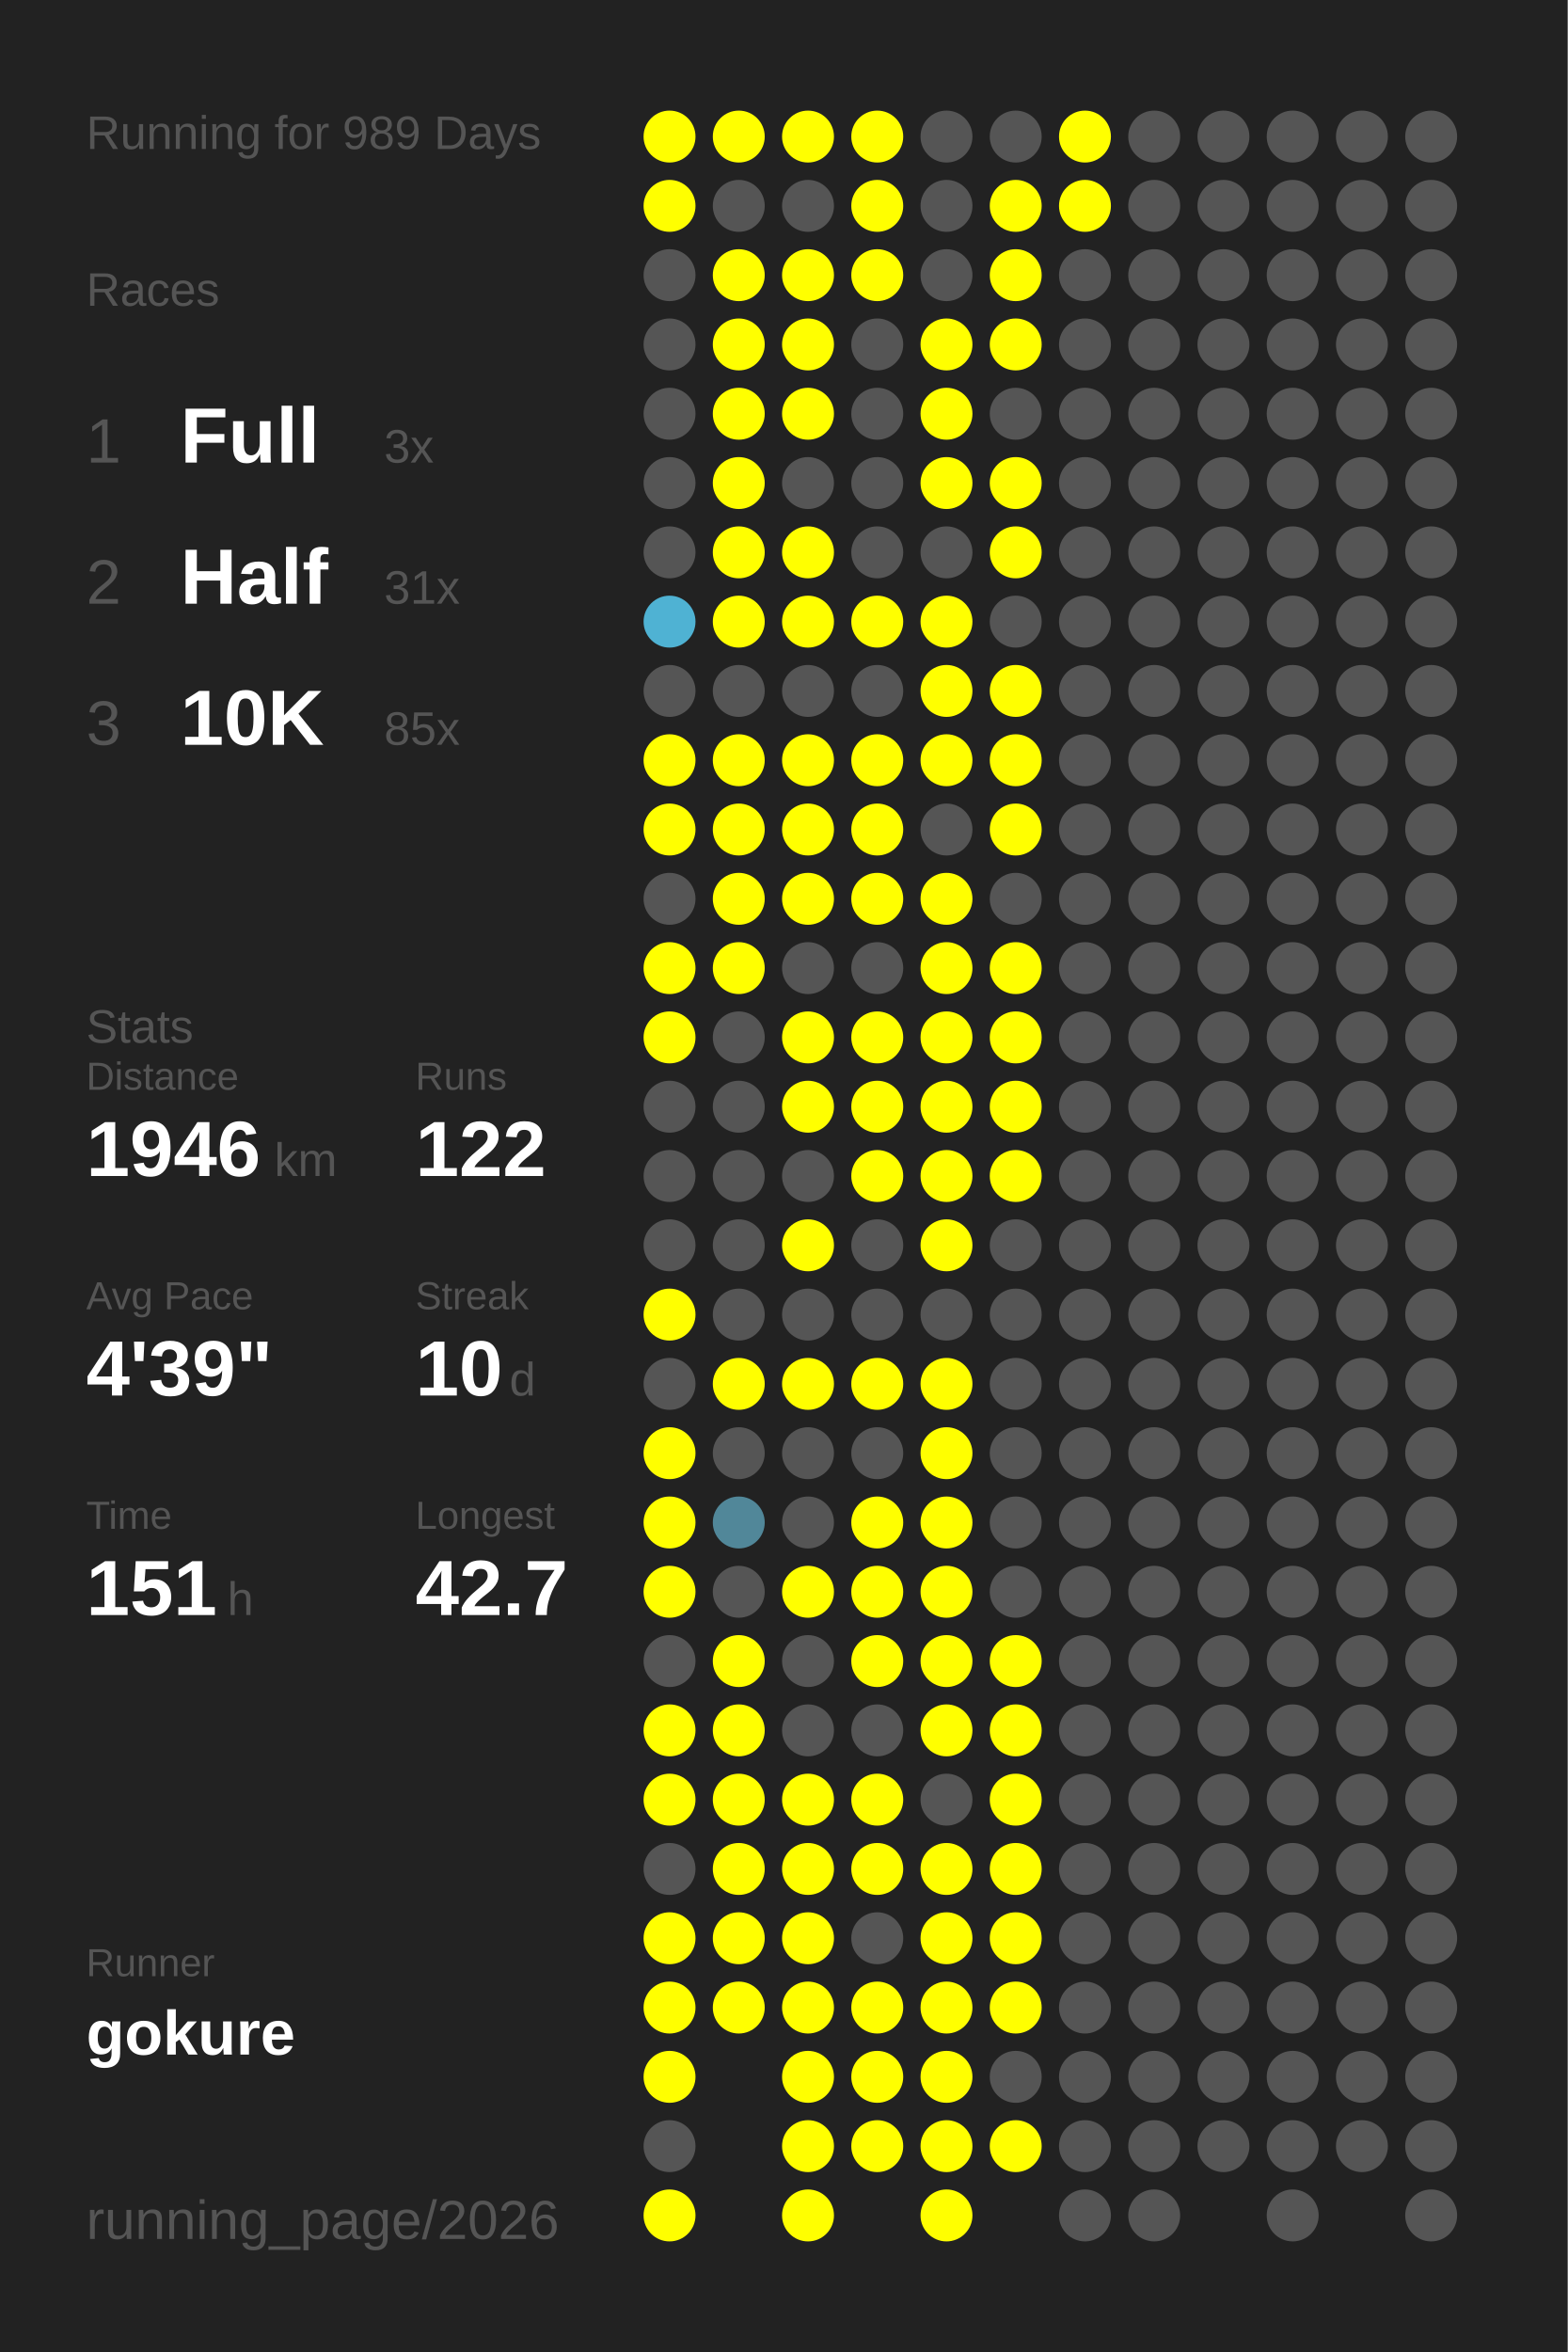
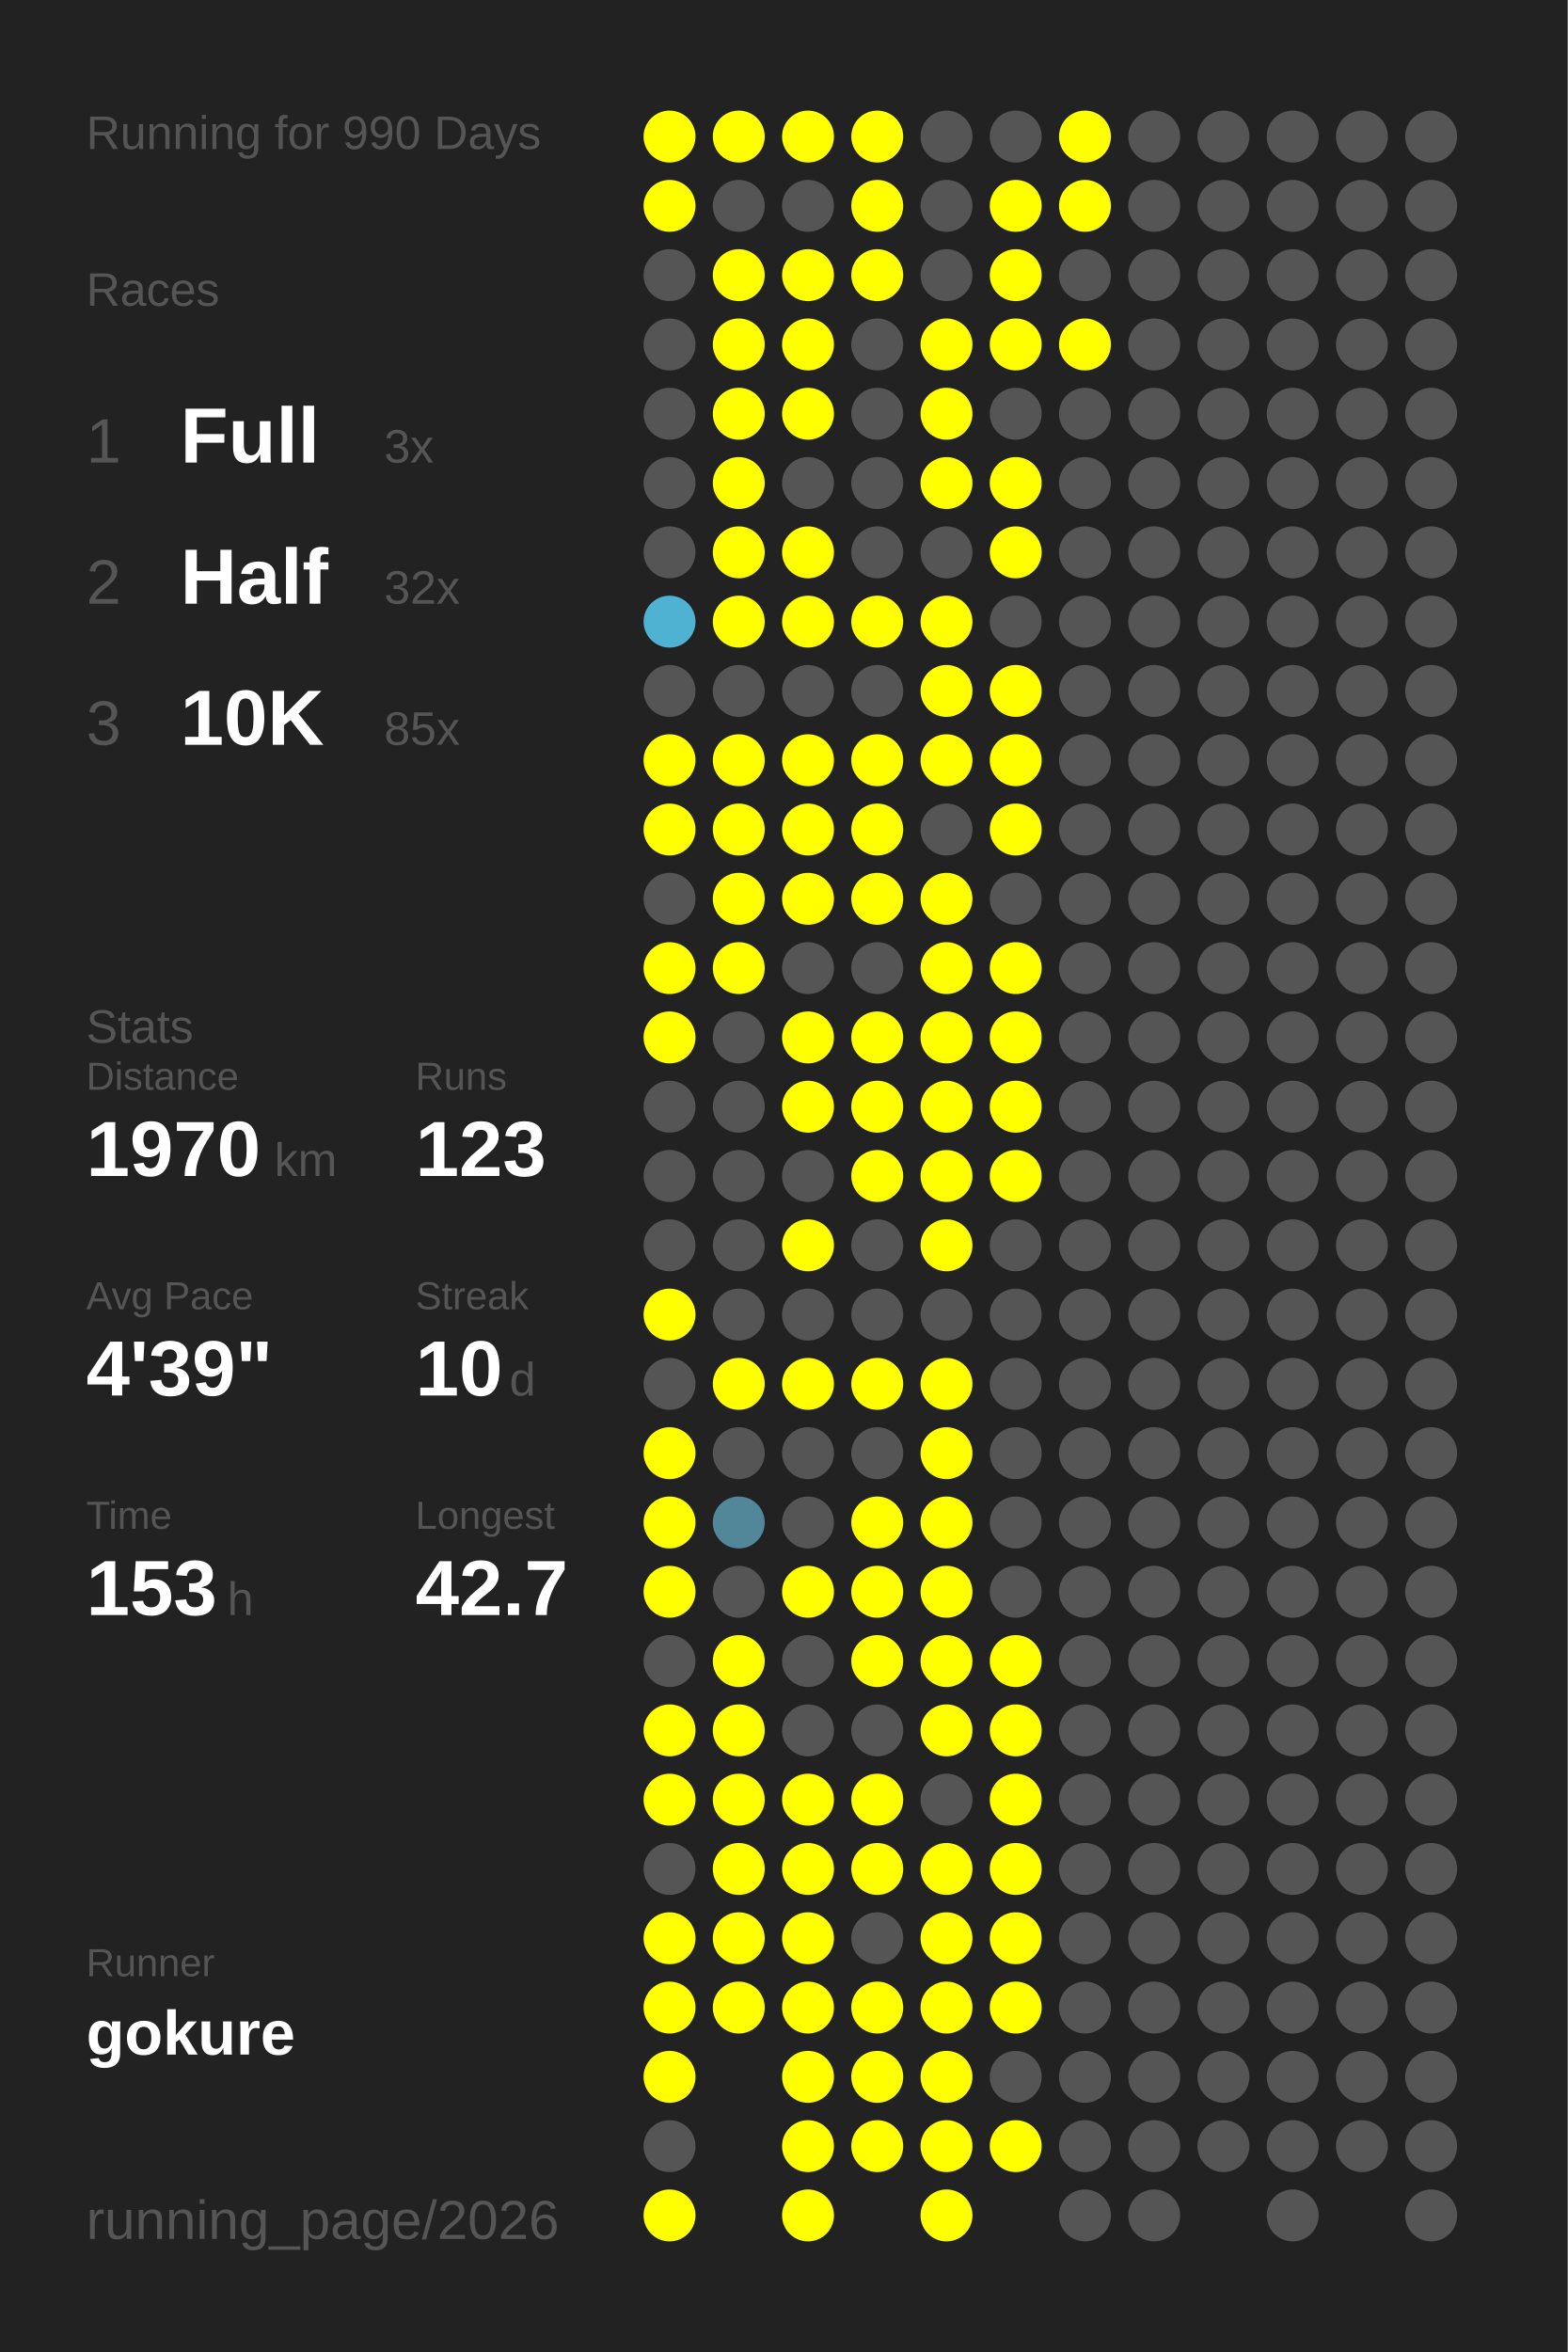
<svg xmlns="http://www.w3.org/2000/svg" baseProfile="full" height="300mm" version="1.1" viewBox="0,0,200,300" width="200mm">
  <defs />
  <rect fill="#222222" height="300" width="200" x="0" y="0" />
-   <text fill="#555555" style="font-size:6px; font-family:Arial;" x="11" y="19">Running for 989 Days</text>
+   <text fill="#555555" style="font-size:6px; font-family:Arial;" x="11" y="19">Running for 990 Days</text>
  <text fill="#555555" style="font-size:6px; font-family:Arial;" x="11" y="39">Races</text>
  <text fill="#555555" style="font-size:8px; font-family:Arial;" x="11" y="59">1</text>
  <text fill="#FFFFFF" style="font-size:10px; font-family:Arial; font-weight:bold;" x="23" y="59">Full</text>
  <text fill="#555555" style="font-size:6px; font-family:Arial;" x="49" y="59">3x</text>
  <text fill="#555555" style="font-size:8px; font-family:Arial;" x="11" y="77">2</text>
  <text fill="#FFFFFF" style="font-size:10px; font-family:Arial; font-weight:bold;" x="23" y="77">Half</text>
-   <text fill="#555555" style="font-size:6px; font-family:Arial;" x="49" y="77">31x</text>
+   <text fill="#555555" style="font-size:6px; font-family:Arial;" x="49" y="77">32x</text>
  <text fill="#555555" style="font-size:8px; font-family:Arial;" x="11" y="95">3</text>
  <text fill="#FFFFFF" style="font-size:10px; font-family:Arial; font-weight:bold;" x="23" y="95">10K</text>
  <text fill="#555555" style="font-size:6px; font-family:Arial;" x="49" y="95">85x</text>
  <text fill="#555555" style="font-size:6px; font-family:Arial;" x="11" y="133">Stats</text>
  <text fill="#555555" style="font-size:5px; font-family:Arial;" x="11" y="139">Distance</text>
-   <text fill="#FFFFFF" style="font-size:10px; font-family:Arial; font-weight:bold;" x="11" y="150">1946</text>
+   <text fill="#FFFFFF" style="font-size:10px; font-family:Arial; font-weight:bold;" x="11" y="150">1970</text>
  <text fill="#555555" style="font-size:6px; font-family:Arial;" x="35" y="150">km</text>
  <text fill="#555555" style="font-size:5px; font-family:Arial;" x="53" y="139">Runs</text>
-   <text fill="#FFFFFF" style="font-size:10px; font-family:Arial; font-weight:bold;" x="53" y="150">122</text>
+   <text fill="#FFFFFF" style="font-size:10px; font-family:Arial; font-weight:bold;" x="53" y="150">123</text>
  <text fill="#555555" style="font-size:5px; font-family:Arial;" x="11" y="167">Avg Pace</text>
  <text fill="#FFFFFF" style="font-size:10px; font-family:Arial; font-weight:bold;" x="11" y="178">4'39"</text>
  <text fill="#555555" style="font-size:5px; font-family:Arial;" x="53" y="167">Streak</text>
  <text fill="#FFFFFF" style="font-size:10px; font-family:Arial; font-weight:bold;" x="53" y="178">10</text>
  <text fill="#555555" style="font-size:6px; font-family:Arial;" x="65" y="178">d</text>
  <text fill="#555555" style="font-size:5px; font-family:Arial;" x="11" y="195">Time</text>
-   <text fill="#FFFFFF" style="font-size:10px; font-family:Arial; font-weight:bold;" x="11" y="206">151</text>
+   <text fill="#FFFFFF" style="font-size:10px; font-family:Arial; font-weight:bold;" x="11" y="206">153</text>
  <text fill="#555555" style="font-size:6px; font-family:Arial;" x="29" y="206">h</text>
  <text fill="#555555" style="font-size:5px; font-family:Arial;" x="53" y="195">Longest</text>
  <text fill="#FFFFFF" style="font-size:10px; font-family:Arial; font-weight:bold;" x="53" y="206">42.7</text>
  <text fill="#555555" style="font-size:5px; font-family:Arial;" x="11" y="252.065">Runner</text>
  <text fill="#FFFFFF" style="font-size:8px; font-family:Arial; font-weight:bold;" x="11" y="262.065">gokure</text>
  <text fill="#555555" style="font-size:7px; font-family:Arial;" x="11" y="285.581">running_page/2026</text>
  <circle cx="85.417" cy="17.419" fill="#FFFF00" r="3.312" />
  <circle cx="85.417" cy="26.258" fill="#FFFF00" r="3.312" />
  <circle cx="85.417" cy="35.097" fill="#555555" r="3.312" />
  <circle cx="85.417" cy="43.935" fill="#555555" r="3.312" />
  <circle cx="85.417" cy="52.774" fill="#555555" r="3.312" />
  <circle cx="85.417" cy="61.613" fill="#555555" r="3.312" />
  <circle cx="85.417" cy="70.452" fill="#555555" r="3.312" />
  <circle cx="85.417" cy="79.29" fill="#4fb2d3" r="3.312" />
  <circle cx="85.417" cy="88.129" fill="#555555" r="3.312" />
  <circle cx="85.417" cy="96.968" fill="#FFFF00" r="3.312" />
  <circle cx="85.417" cy="105.806" fill="#FFFF00" r="3.312" />
  <circle cx="85.417" cy="114.645" fill="#555555" r="3.312" />
  <circle cx="85.417" cy="123.484" fill="#FFFF00" r="3.312" />
  <circle cx="85.417" cy="132.323" fill="#FFFF00" r="3.312" />
  <circle cx="85.417" cy="141.161" fill="#555555" r="3.312" />
  <circle cx="85.417" cy="150" fill="#555555" r="3.312" />
  <circle cx="85.417" cy="158.839" fill="#555555" r="3.312" />
  <circle cx="85.417" cy="167.677" fill="#FFFF00" r="3.312" />
  <circle cx="85.417" cy="176.516" fill="#555555" r="3.312" />
  <circle cx="85.417" cy="185.355" fill="#FFFF00" r="3.312" />
  <circle cx="85.417" cy="194.194" fill="#FFFF00" r="3.312" />
  <circle cx="85.417" cy="203.032" fill="#FFFF00" r="3.312" />
  <circle cx="85.417" cy="211.871" fill="#555555" r="3.312" />
  <circle cx="85.417" cy="220.71" fill="#FFFF00" r="3.312" />
  <circle cx="85.417" cy="229.548" fill="#FFFF00" r="3.312" />
  <circle cx="85.417" cy="238.387" fill="#555555" r="3.312" />
  <circle cx="85.417" cy="247.226" fill="#FFFF00" r="3.312" />
  <circle cx="85.417" cy="256.065" fill="#FFFF00" r="3.312" />
  <circle cx="85.417" cy="264.903" fill="#FFFF00" r="3.312" />
  <circle cx="85.417" cy="273.742" fill="#555555" r="3.312" />
  <circle cx="85.417" cy="282.581" fill="#FFFF00" r="3.312" />
  <circle cx="94.25" cy="17.419" fill="#FFFF00" r="3.312" />
  <circle cx="94.25" cy="26.258" fill="#555555" r="3.312" />
  <circle cx="94.25" cy="35.097" fill="#FFFF00" r="3.312" />
  <circle cx="94.25" cy="43.935" fill="#FFFF00" r="3.312" />
  <circle cx="94.25" cy="52.774" fill="#FFFF00" r="3.312" />
  <circle cx="94.25" cy="61.613" fill="#FFFF00" r="3.312" />
  <circle cx="94.25" cy="70.452" fill="#FFFF00" r="3.312" />
  <circle cx="94.25" cy="79.29" fill="#FFFF00" r="3.312" />
  <circle cx="94.25" cy="88.129" fill="#555555" r="3.312" />
  <circle cx="94.25" cy="96.968" fill="#FFFF00" r="3.312" />
  <circle cx="94.25" cy="105.806" fill="#FFFF00" r="3.312" />
  <circle cx="94.25" cy="114.645" fill="#FFFF00" r="3.312" />
  <circle cx="94.25" cy="123.484" fill="#FFFF00" r="3.312" />
  <circle cx="94.25" cy="132.323" fill="#555555" r="3.312" />
  <circle cx="94.25" cy="141.161" fill="#555555" r="3.312" />
  <circle cx="94.25" cy="150" fill="#555555" r="3.312" />
  <circle cx="94.25" cy="158.839" fill="#555555" r="3.312" />
  <circle cx="94.25" cy="167.677" fill="#555555" r="3.312" />
  <circle cx="94.25" cy="176.516" fill="#FFFF00" r="3.312" />
  <circle cx="94.25" cy="185.355" fill="#555555" r="3.312" />
  <circle cx="94.25" cy="194.194" fill="#518799" r="3.312" />
  <circle cx="94.25" cy="203.032" fill="#555555" r="3.312" />
  <circle cx="94.25" cy="211.871" fill="#FFFF00" r="3.312" />
  <circle cx="94.25" cy="220.71" fill="#FFFF00" r="3.312" />
  <circle cx="94.25" cy="229.548" fill="#FFFF00" r="3.312" />
  <circle cx="94.25" cy="238.387" fill="#FFFF00" r="3.312" />
  <circle cx="94.25" cy="247.226" fill="#FFFF00" r="3.312" />
  <circle cx="94.25" cy="256.065" fill="#FFFF00" r="3.312" />
  <circle cx="103.083" cy="17.419" fill="#FFFF00" r="3.312" />
  <circle cx="103.083" cy="26.258" fill="#555555" r="3.312" />
  <circle cx="103.083" cy="35.097" fill="#FFFF00" r="3.312" />
  <circle cx="103.083" cy="43.935" fill="#FFFF00" r="3.312" />
  <circle cx="103.083" cy="52.774" fill="#FFFF00" r="3.312" />
  <circle cx="103.083" cy="61.613" fill="#555555" r="3.312" />
  <circle cx="103.083" cy="70.452" fill="#FFFF00" r="3.312" />
  <circle cx="103.083" cy="79.29" fill="#FFFF00" r="3.312" />
  <circle cx="103.083" cy="88.129" fill="#555555" r="3.312" />
  <circle cx="103.083" cy="96.968" fill="#FFFF00" r="3.312" />
  <circle cx="103.083" cy="105.806" fill="#FFFF00" r="3.312" />
  <circle cx="103.083" cy="114.645" fill="#FFFF00" r="3.312" />
  <circle cx="103.083" cy="123.484" fill="#555555" r="3.312" />
  <circle cx="103.083" cy="132.323" fill="#FFFF00" r="3.312" />
  <circle cx="103.083" cy="141.161" fill="#FFFF00" r="3.312" />
  <circle cx="103.083" cy="150" fill="#555555" r="3.312" />
  <circle cx="103.083" cy="158.839" fill="#FFFF00" r="3.312" />
  <circle cx="103.083" cy="167.677" fill="#555555" r="3.312" />
  <circle cx="103.083" cy="176.516" fill="#FFFF00" r="3.312" />
  <circle cx="103.083" cy="185.355" fill="#555555" r="3.312" />
  <circle cx="103.083" cy="194.194" fill="#555555" r="3.312" />
  <circle cx="103.083" cy="203.032" fill="#FFFF00" r="3.312" />
  <circle cx="103.083" cy="211.871" fill="#555555" r="3.312" />
  <circle cx="103.083" cy="220.71" fill="#555555" r="3.312" />
  <circle cx="103.083" cy="229.548" fill="#FFFF00" r="3.312" />
  <circle cx="103.083" cy="238.387" fill="#FFFF00" r="3.312" />
  <circle cx="103.083" cy="247.226" fill="#FFFF00" r="3.312" />
  <circle cx="103.083" cy="256.065" fill="#FFFF00" r="3.312" />
  <circle cx="103.083" cy="264.903" fill="#FFFF00" r="3.312" />
  <circle cx="103.083" cy="273.742" fill="#FFFF00" r="3.312" />
  <circle cx="103.083" cy="282.581" fill="#FFFF00" r="3.312" />
  <circle cx="111.917" cy="17.419" fill="#FFFF00" r="3.312" />
  <circle cx="111.917" cy="26.258" fill="#FFFF00" r="3.312" />
  <circle cx="111.917" cy="35.097" fill="#FFFF00" r="3.312" />
  <circle cx="111.917" cy="43.935" fill="#555555" r="3.312" />
  <circle cx="111.917" cy="52.774" fill="#555555" r="3.312" />
  <circle cx="111.917" cy="61.613" fill="#555555" r="3.312" />
  <circle cx="111.917" cy="70.452" fill="#555555" r="3.312" />
  <circle cx="111.917" cy="79.29" fill="#FFFF00" r="3.312" />
  <circle cx="111.917" cy="88.129" fill="#555555" r="3.312" />
  <circle cx="111.917" cy="96.968" fill="#FFFF00" r="3.312" />
  <circle cx="111.917" cy="105.806" fill="#FFFF00" r="3.312" />
  <circle cx="111.917" cy="114.645" fill="#FFFF00" r="3.312" />
  <circle cx="111.917" cy="123.484" fill="#555555" r="3.312" />
  <circle cx="111.917" cy="132.323" fill="#FFFF00" r="3.312" />
  <circle cx="111.917" cy="141.161" fill="#FFFF00" r="3.312" />
  <circle cx="111.917" cy="150" fill="#FFFF00" r="3.312" />
  <circle cx="111.917" cy="158.839" fill="#555555" r="3.312" />
  <circle cx="111.917" cy="167.677" fill="#555555" r="3.312" />
  <circle cx="111.917" cy="176.516" fill="#FFFF00" r="3.312" />
  <circle cx="111.917" cy="185.355" fill="#555555" r="3.312" />
  <circle cx="111.917" cy="194.194" fill="#FFFF00" r="3.312" />
  <circle cx="111.917" cy="203.032" fill="#FFFF00" r="3.312" />
  <circle cx="111.917" cy="211.871" fill="#FFFF00" r="3.312" />
  <circle cx="111.917" cy="220.71" fill="#555555" r="3.312" />
  <circle cx="111.917" cy="229.548" fill="#FFFF00" r="3.312" />
  <circle cx="111.917" cy="238.387" fill="#FFFF00" r="3.312" />
  <circle cx="111.917" cy="247.226" fill="#555555" r="3.312" />
  <circle cx="111.917" cy="256.065" fill="#FFFF00" r="3.312" />
  <circle cx="111.917" cy="264.903" fill="#FFFF00" r="3.312" />
  <circle cx="111.917" cy="273.742" fill="#FFFF00" r="3.312" />
  <circle cx="120.75" cy="17.419" fill="#555555" r="3.312" />
  <circle cx="120.75" cy="26.258" fill="#555555" r="3.312" />
  <circle cx="120.75" cy="35.097" fill="#555555" r="3.312" />
  <circle cx="120.75" cy="43.935" fill="#FFFF00" r="3.312" />
  <circle cx="120.75" cy="52.774" fill="#FFFF00" r="3.312" />
  <circle cx="120.75" cy="61.613" fill="#FFFF00" r="3.312" />
  <circle cx="120.75" cy="70.452" fill="#555555" r="3.312" />
  <circle cx="120.75" cy="79.29" fill="#FFFF00" r="3.312" />
  <circle cx="120.75" cy="88.129" fill="#FFFF00" r="3.312" />
  <circle cx="120.75" cy="96.968" fill="#FFFF00" r="3.312" />
  <circle cx="120.75" cy="105.806" fill="#555555" r="3.312" />
  <circle cx="120.75" cy="114.645" fill="#FFFF00" r="3.312" />
  <circle cx="120.75" cy="123.484" fill="#FFFF00" r="3.312" />
  <circle cx="120.75" cy="132.323" fill="#FFFF00" r="3.312" />
  <circle cx="120.75" cy="141.161" fill="#FFFF00" r="3.312" />
  <circle cx="120.75" cy="150" fill="#FFFF00" r="3.312" />
  <circle cx="120.75" cy="158.839" fill="#FFFF00" r="3.312" />
  <circle cx="120.75" cy="167.677" fill="#555555" r="3.312" />
  <circle cx="120.75" cy="176.516" fill="#FFFF00" r="3.312" />
  <circle cx="120.75" cy="185.355" fill="#FFFF00" r="3.312" />
  <circle cx="120.75" cy="194.194" fill="#FFFF00" r="3.312" />
  <circle cx="120.75" cy="203.032" fill="#FFFF00" r="3.312" />
  <circle cx="120.75" cy="211.871" fill="#FFFF00" r="3.312" />
  <circle cx="120.75" cy="220.71" fill="#FFFF00" r="3.312" />
  <circle cx="120.75" cy="229.548" fill="#555555" r="3.312" />
  <circle cx="120.75" cy="238.387" fill="#FFFF00" r="3.312" />
  <circle cx="120.75" cy="247.226" fill="#FFFF00" r="3.312" />
  <circle cx="120.75" cy="256.065" fill="#FFFF00" r="3.312" />
  <circle cx="120.75" cy="264.903" fill="#FFFF00" r="3.312" />
  <circle cx="120.75" cy="273.742" fill="#FFFF00" r="3.312" />
  <circle cx="120.75" cy="282.581" fill="#FFFF00" r="3.312" />
  <circle cx="129.583" cy="17.419" fill="#555555" r="3.312" />
  <circle cx="129.583" cy="26.258" fill="#FFFF00" r="3.312" />
  <circle cx="129.583" cy="35.097" fill="#FFFF00" r="3.312" />
  <circle cx="129.583" cy="43.935" fill="#FFFF00" r="3.312" />
  <circle cx="129.583" cy="52.774" fill="#555555" r="3.312" />
  <circle cx="129.583" cy="61.613" fill="#FFFF00" r="3.312" />
  <circle cx="129.583" cy="70.452" fill="#FFFF00" r="3.312" />
  <circle cx="129.583" cy="79.29" fill="#555555" r="3.312" />
  <circle cx="129.583" cy="88.129" fill="#FFFF00" r="3.312" />
  <circle cx="129.583" cy="96.968" fill="#FFFF00" r="3.312" />
  <circle cx="129.583" cy="105.806" fill="#FFFF00" r="3.312" />
  <circle cx="129.583" cy="114.645" fill="#555555" r="3.312" />
  <circle cx="129.583" cy="123.484" fill="#FFFF00" r="3.312" />
  <circle cx="129.583" cy="132.323" fill="#FFFF00" r="3.312" />
  <circle cx="129.583" cy="141.161" fill="#FFFF00" r="3.312" />
  <circle cx="129.583" cy="150" fill="#FFFF00" r="3.312" />
  <circle cx="129.583" cy="158.839" fill="#555555" r="3.312" />
  <circle cx="129.583" cy="167.677" fill="#555555" r="3.312" />
  <circle cx="129.583" cy="176.516" fill="#555555" r="3.312" />
  <circle cx="129.583" cy="185.355" fill="#555555" r="3.312" />
  <circle cx="129.583" cy="194.194" fill="#555555" r="3.312" />
  <circle cx="129.583" cy="203.032" fill="#555555" r="3.312" />
  <circle cx="129.583" cy="211.871" fill="#FFFF00" r="3.312" />
  <circle cx="129.583" cy="220.71" fill="#FFFF00" r="3.312" />
  <circle cx="129.583" cy="229.548" fill="#FFFF00" r="3.312" />
  <circle cx="129.583" cy="238.387" fill="#FFFF00" r="3.312" />
  <circle cx="129.583" cy="247.226" fill="#FFFF00" r="3.312" />
  <circle cx="129.583" cy="256.065" fill="#FFFF00" r="3.312" />
  <circle cx="129.583" cy="264.903" fill="#555555" r="3.312" />
  <circle cx="129.583" cy="273.742" fill="#FFFF00" r="3.312" />
  <circle cx="138.417" cy="17.419" fill="#FFFF00" r="3.312" />
  <circle cx="138.417" cy="26.258" fill="#FFFF00" r="3.312" />
  <circle cx="138.417" cy="35.097" fill="#555555" r="3.312" />
-   <circle cx="138.417" cy="43.935" fill="#555555" r="3.312" />
+   <circle cx="138.417" cy="43.935" fill="#FFFF00" r="3.312" />
  <circle cx="138.417" cy="52.774" fill="#555555" r="3.312" />
  <circle cx="138.417" cy="61.613" fill="#555555" r="3.312" />
  <circle cx="138.417" cy="70.452" fill="#555555" r="3.312" />
  <circle cx="138.417" cy="79.29" fill="#555555" r="3.312" />
  <circle cx="138.417" cy="88.129" fill="#555555" r="3.312" />
  <circle cx="138.417" cy="96.968" fill="#555555" r="3.312" />
  <circle cx="138.417" cy="105.806" fill="#555555" r="3.312" />
  <circle cx="138.417" cy="114.645" fill="#555555" r="3.312" />
  <circle cx="138.417" cy="123.484" fill="#555555" r="3.312" />
  <circle cx="138.417" cy="132.323" fill="#555555" r="3.312" />
  <circle cx="138.417" cy="141.161" fill="#555555" r="3.312" />
  <circle cx="138.417" cy="150" fill="#555555" r="3.312" />
  <circle cx="138.417" cy="158.839" fill="#555555" r="3.312" />
  <circle cx="138.417" cy="167.677" fill="#555555" r="3.312" />
  <circle cx="138.417" cy="176.516" fill="#555555" r="3.312" />
  <circle cx="138.417" cy="185.355" fill="#555555" r="3.312" />
  <circle cx="138.417" cy="194.194" fill="#555555" r="3.312" />
  <circle cx="138.417" cy="203.032" fill="#555555" r="3.312" />
  <circle cx="138.417" cy="211.871" fill="#555555" r="3.312" />
  <circle cx="138.417" cy="220.71" fill="#555555" r="3.312" />
  <circle cx="138.417" cy="229.548" fill="#555555" r="3.312" />
  <circle cx="138.417" cy="238.387" fill="#555555" r="3.312" />
  <circle cx="138.417" cy="247.226" fill="#555555" r="3.312" />
  <circle cx="138.417" cy="256.065" fill="#555555" r="3.312" />
  <circle cx="138.417" cy="264.903" fill="#555555" r="3.312" />
  <circle cx="138.417" cy="273.742" fill="#555555" r="3.312" />
  <circle cx="138.417" cy="282.581" fill="#555555" r="3.312" />
  <circle cx="147.25" cy="17.419" fill="#555555" r="3.312" />
  <circle cx="147.25" cy="26.258" fill="#555555" r="3.312" />
  <circle cx="147.25" cy="35.097" fill="#555555" r="3.312" />
  <circle cx="147.25" cy="43.935" fill="#555555" r="3.312" />
  <circle cx="147.25" cy="52.774" fill="#555555" r="3.312" />
  <circle cx="147.25" cy="61.613" fill="#555555" r="3.312" />
  <circle cx="147.25" cy="70.452" fill="#555555" r="3.312" />
  <circle cx="147.25" cy="79.29" fill="#555555" r="3.312" />
  <circle cx="147.25" cy="88.129" fill="#555555" r="3.312" />
  <circle cx="147.25" cy="96.968" fill="#555555" r="3.312" />
  <circle cx="147.25" cy="105.806" fill="#555555" r="3.312" />
  <circle cx="147.25" cy="114.645" fill="#555555" r="3.312" />
  <circle cx="147.25" cy="123.484" fill="#555555" r="3.312" />
  <circle cx="147.25" cy="132.323" fill="#555555" r="3.312" />
  <circle cx="147.25" cy="141.161" fill="#555555" r="3.312" />
  <circle cx="147.25" cy="150" fill="#555555" r="3.312" />
  <circle cx="147.25" cy="158.839" fill="#555555" r="3.312" />
  <circle cx="147.25" cy="167.677" fill="#555555" r="3.312" />
  <circle cx="147.25" cy="176.516" fill="#555555" r="3.312" />
  <circle cx="147.25" cy="185.355" fill="#555555" r="3.312" />
  <circle cx="147.25" cy="194.194" fill="#555555" r="3.312" />
  <circle cx="147.25" cy="203.032" fill="#555555" r="3.312" />
  <circle cx="147.25" cy="211.871" fill="#555555" r="3.312" />
  <circle cx="147.25" cy="220.71" fill="#555555" r="3.312" />
  <circle cx="147.25" cy="229.548" fill="#555555" r="3.312" />
  <circle cx="147.25" cy="238.387" fill="#555555" r="3.312" />
  <circle cx="147.25" cy="247.226" fill="#555555" r="3.312" />
  <circle cx="147.25" cy="256.065" fill="#555555" r="3.312" />
  <circle cx="147.25" cy="264.903" fill="#555555" r="3.312" />
  <circle cx="147.25" cy="273.742" fill="#555555" r="3.312" />
  <circle cx="147.25" cy="282.581" fill="#555555" r="3.312" />
  <circle cx="156.083" cy="17.419" fill="#555555" r="3.312" />
  <circle cx="156.083" cy="26.258" fill="#555555" r="3.312" />
  <circle cx="156.083" cy="35.097" fill="#555555" r="3.312" />
  <circle cx="156.083" cy="43.935" fill="#555555" r="3.312" />
  <circle cx="156.083" cy="52.774" fill="#555555" r="3.312" />
  <circle cx="156.083" cy="61.613" fill="#555555" r="3.312" />
  <circle cx="156.083" cy="70.452" fill="#555555" r="3.312" />
  <circle cx="156.083" cy="79.29" fill="#555555" r="3.312" />
  <circle cx="156.083" cy="88.129" fill="#555555" r="3.312" />
  <circle cx="156.083" cy="96.968" fill="#555555" r="3.312" />
  <circle cx="156.083" cy="105.806" fill="#555555" r="3.312" />
  <circle cx="156.083" cy="114.645" fill="#555555" r="3.312" />
  <circle cx="156.083" cy="123.484" fill="#555555" r="3.312" />
  <circle cx="156.083" cy="132.323" fill="#555555" r="3.312" />
  <circle cx="156.083" cy="141.161" fill="#555555" r="3.312" />
  <circle cx="156.083" cy="150" fill="#555555" r="3.312" />
  <circle cx="156.083" cy="158.839" fill="#555555" r="3.312" />
  <circle cx="156.083" cy="167.677" fill="#555555" r="3.312" />
  <circle cx="156.083" cy="176.516" fill="#555555" r="3.312" />
  <circle cx="156.083" cy="185.355" fill="#555555" r="3.312" />
  <circle cx="156.083" cy="194.194" fill="#555555" r="3.312" />
  <circle cx="156.083" cy="203.032" fill="#555555" r="3.312" />
  <circle cx="156.083" cy="211.871" fill="#555555" r="3.312" />
  <circle cx="156.083" cy="220.71" fill="#555555" r="3.312" />
  <circle cx="156.083" cy="229.548" fill="#555555" r="3.312" />
  <circle cx="156.083" cy="238.387" fill="#555555" r="3.312" />
  <circle cx="156.083" cy="247.226" fill="#555555" r="3.312" />
  <circle cx="156.083" cy="256.065" fill="#555555" r="3.312" />
  <circle cx="156.083" cy="264.903" fill="#555555" r="3.312" />
  <circle cx="156.083" cy="273.742" fill="#555555" r="3.312" />
  <circle cx="164.917" cy="17.419" fill="#555555" r="3.312" />
  <circle cx="164.917" cy="26.258" fill="#555555" r="3.312" />
  <circle cx="164.917" cy="35.097" fill="#555555" r="3.312" />
  <circle cx="164.917" cy="43.935" fill="#555555" r="3.312" />
  <circle cx="164.917" cy="52.774" fill="#555555" r="3.312" />
  <circle cx="164.917" cy="61.613" fill="#555555" r="3.312" />
  <circle cx="164.917" cy="70.452" fill="#555555" r="3.312" />
  <circle cx="164.917" cy="79.29" fill="#555555" r="3.312" />
  <circle cx="164.917" cy="88.129" fill="#555555" r="3.312" />
  <circle cx="164.917" cy="96.968" fill="#555555" r="3.312" />
  <circle cx="164.917" cy="105.806" fill="#555555" r="3.312" />
  <circle cx="164.917" cy="114.645" fill="#555555" r="3.312" />
  <circle cx="164.917" cy="123.484" fill="#555555" r="3.312" />
  <circle cx="164.917" cy="132.323" fill="#555555" r="3.312" />
  <circle cx="164.917" cy="141.161" fill="#555555" r="3.312" />
  <circle cx="164.917" cy="150" fill="#555555" r="3.312" />
  <circle cx="164.917" cy="158.839" fill="#555555" r="3.312" />
  <circle cx="164.917" cy="167.677" fill="#555555" r="3.312" />
  <circle cx="164.917" cy="176.516" fill="#555555" r="3.312" />
  <circle cx="164.917" cy="185.355" fill="#555555" r="3.312" />
  <circle cx="164.917" cy="194.194" fill="#555555" r="3.312" />
  <circle cx="164.917" cy="203.032" fill="#555555" r="3.312" />
  <circle cx="164.917" cy="211.871" fill="#555555" r="3.312" />
  <circle cx="164.917" cy="220.71" fill="#555555" r="3.312" />
  <circle cx="164.917" cy="229.548" fill="#555555" r="3.312" />
  <circle cx="164.917" cy="238.387" fill="#555555" r="3.312" />
  <circle cx="164.917" cy="247.226" fill="#555555" r="3.312" />
  <circle cx="164.917" cy="256.065" fill="#555555" r="3.312" />
  <circle cx="164.917" cy="264.903" fill="#555555" r="3.312" />
  <circle cx="164.917" cy="273.742" fill="#555555" r="3.312" />
  <circle cx="164.917" cy="282.581" fill="#555555" r="3.312" />
  <circle cx="173.75" cy="17.419" fill="#555555" r="3.312" />
  <circle cx="173.75" cy="26.258" fill="#555555" r="3.312" />
  <circle cx="173.75" cy="35.097" fill="#555555" r="3.312" />
  <circle cx="173.75" cy="43.935" fill="#555555" r="3.312" />
  <circle cx="173.75" cy="52.774" fill="#555555" r="3.312" />
  <circle cx="173.75" cy="61.613" fill="#555555" r="3.312" />
  <circle cx="173.75" cy="70.452" fill="#555555" r="3.312" />
  <circle cx="173.75" cy="79.29" fill="#555555" r="3.312" />
  <circle cx="173.75" cy="88.129" fill="#555555" r="3.312" />
  <circle cx="173.75" cy="96.968" fill="#555555" r="3.312" />
  <circle cx="173.75" cy="105.806" fill="#555555" r="3.312" />
  <circle cx="173.75" cy="114.645" fill="#555555" r="3.312" />
  <circle cx="173.75" cy="123.484" fill="#555555" r="3.312" />
  <circle cx="173.75" cy="132.323" fill="#555555" r="3.312" />
  <circle cx="173.75" cy="141.161" fill="#555555" r="3.312" />
  <circle cx="173.75" cy="150" fill="#555555" r="3.312" />
  <circle cx="173.75" cy="158.839" fill="#555555" r="3.312" />
  <circle cx="173.75" cy="167.677" fill="#555555" r="3.312" />
  <circle cx="173.75" cy="176.516" fill="#555555" r="3.312" />
  <circle cx="173.75" cy="185.355" fill="#555555" r="3.312" />
  <circle cx="173.75" cy="194.194" fill="#555555" r="3.312" />
  <circle cx="173.75" cy="203.032" fill="#555555" r="3.312" />
  <circle cx="173.75" cy="211.871" fill="#555555" r="3.312" />
  <circle cx="173.75" cy="220.71" fill="#555555" r="3.312" />
  <circle cx="173.75" cy="229.548" fill="#555555" r="3.312" />
  <circle cx="173.75" cy="238.387" fill="#555555" r="3.312" />
  <circle cx="173.75" cy="247.226" fill="#555555" r="3.312" />
  <circle cx="173.75" cy="256.065" fill="#555555" r="3.312" />
  <circle cx="173.75" cy="264.903" fill="#555555" r="3.312" />
  <circle cx="173.75" cy="273.742" fill="#555555" r="3.312" />
  <circle cx="182.583" cy="17.419" fill="#555555" r="3.312" />
  <circle cx="182.583" cy="26.258" fill="#555555" r="3.312" />
  <circle cx="182.583" cy="35.097" fill="#555555" r="3.312" />
  <circle cx="182.583" cy="43.935" fill="#555555" r="3.312" />
  <circle cx="182.583" cy="52.774" fill="#555555" r="3.312" />
  <circle cx="182.583" cy="61.613" fill="#555555" r="3.312" />
  <circle cx="182.583" cy="70.452" fill="#555555" r="3.312" />
  <circle cx="182.583" cy="79.29" fill="#555555" r="3.312" />
  <circle cx="182.583" cy="88.129" fill="#555555" r="3.312" />
  <circle cx="182.583" cy="96.968" fill="#555555" r="3.312" />
  <circle cx="182.583" cy="105.806" fill="#555555" r="3.312" />
  <circle cx="182.583" cy="114.645" fill="#555555" r="3.312" />
  <circle cx="182.583" cy="123.484" fill="#555555" r="3.312" />
  <circle cx="182.583" cy="132.323" fill="#555555" r="3.312" />
  <circle cx="182.583" cy="141.161" fill="#555555" r="3.312" />
  <circle cx="182.583" cy="150" fill="#555555" r="3.312" />
  <circle cx="182.583" cy="158.839" fill="#555555" r="3.312" />
  <circle cx="182.583" cy="167.677" fill="#555555" r="3.312" />
  <circle cx="182.583" cy="176.516" fill="#555555" r="3.312" />
  <circle cx="182.583" cy="185.355" fill="#555555" r="3.312" />
  <circle cx="182.583" cy="194.194" fill="#555555" r="3.312" />
  <circle cx="182.583" cy="203.032" fill="#555555" r="3.312" />
  <circle cx="182.583" cy="211.871" fill="#555555" r="3.312" />
  <circle cx="182.583" cy="220.71" fill="#555555" r="3.312" />
  <circle cx="182.583" cy="229.548" fill="#555555" r="3.312" />
  <circle cx="182.583" cy="238.387" fill="#555555" r="3.312" />
  <circle cx="182.583" cy="247.226" fill="#555555" r="3.312" />
  <circle cx="182.583" cy="256.065" fill="#555555" r="3.312" />
  <circle cx="182.583" cy="264.903" fill="#555555" r="3.312" />
  <circle cx="182.583" cy="273.742" fill="#555555" r="3.312" />
  <circle cx="182.583" cy="282.581" fill="#555555" r="3.312" />
</svg>
